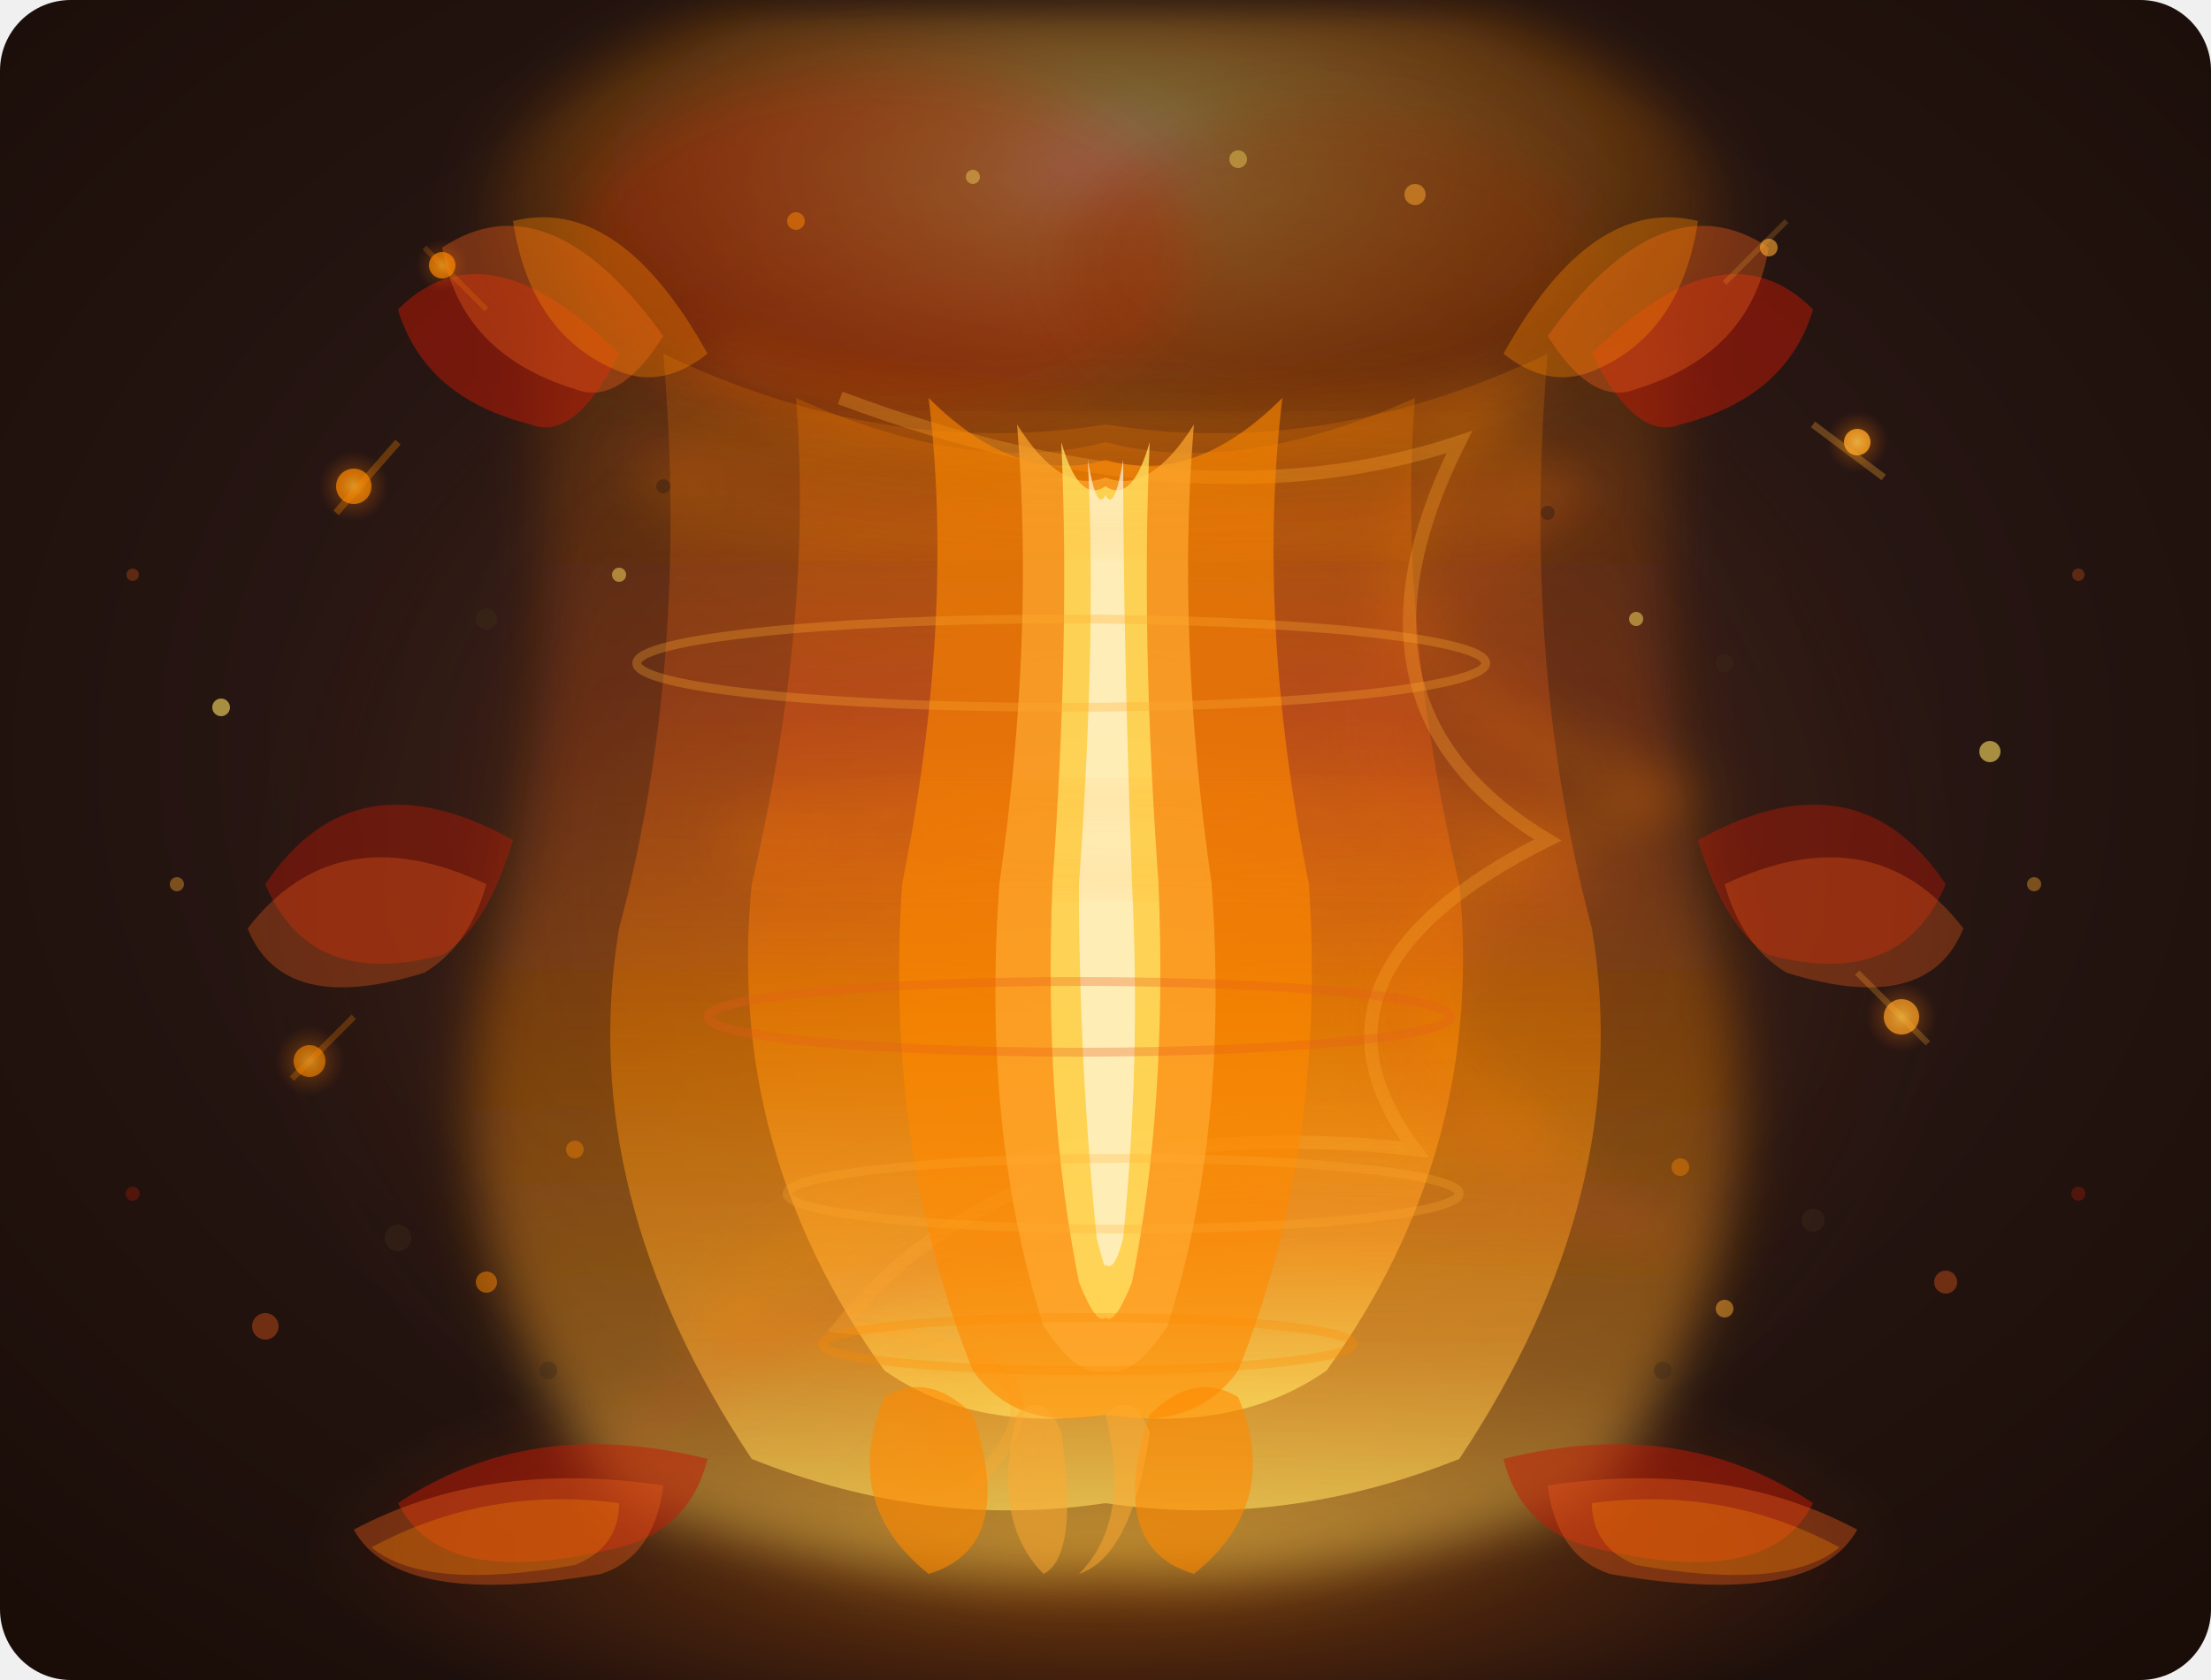
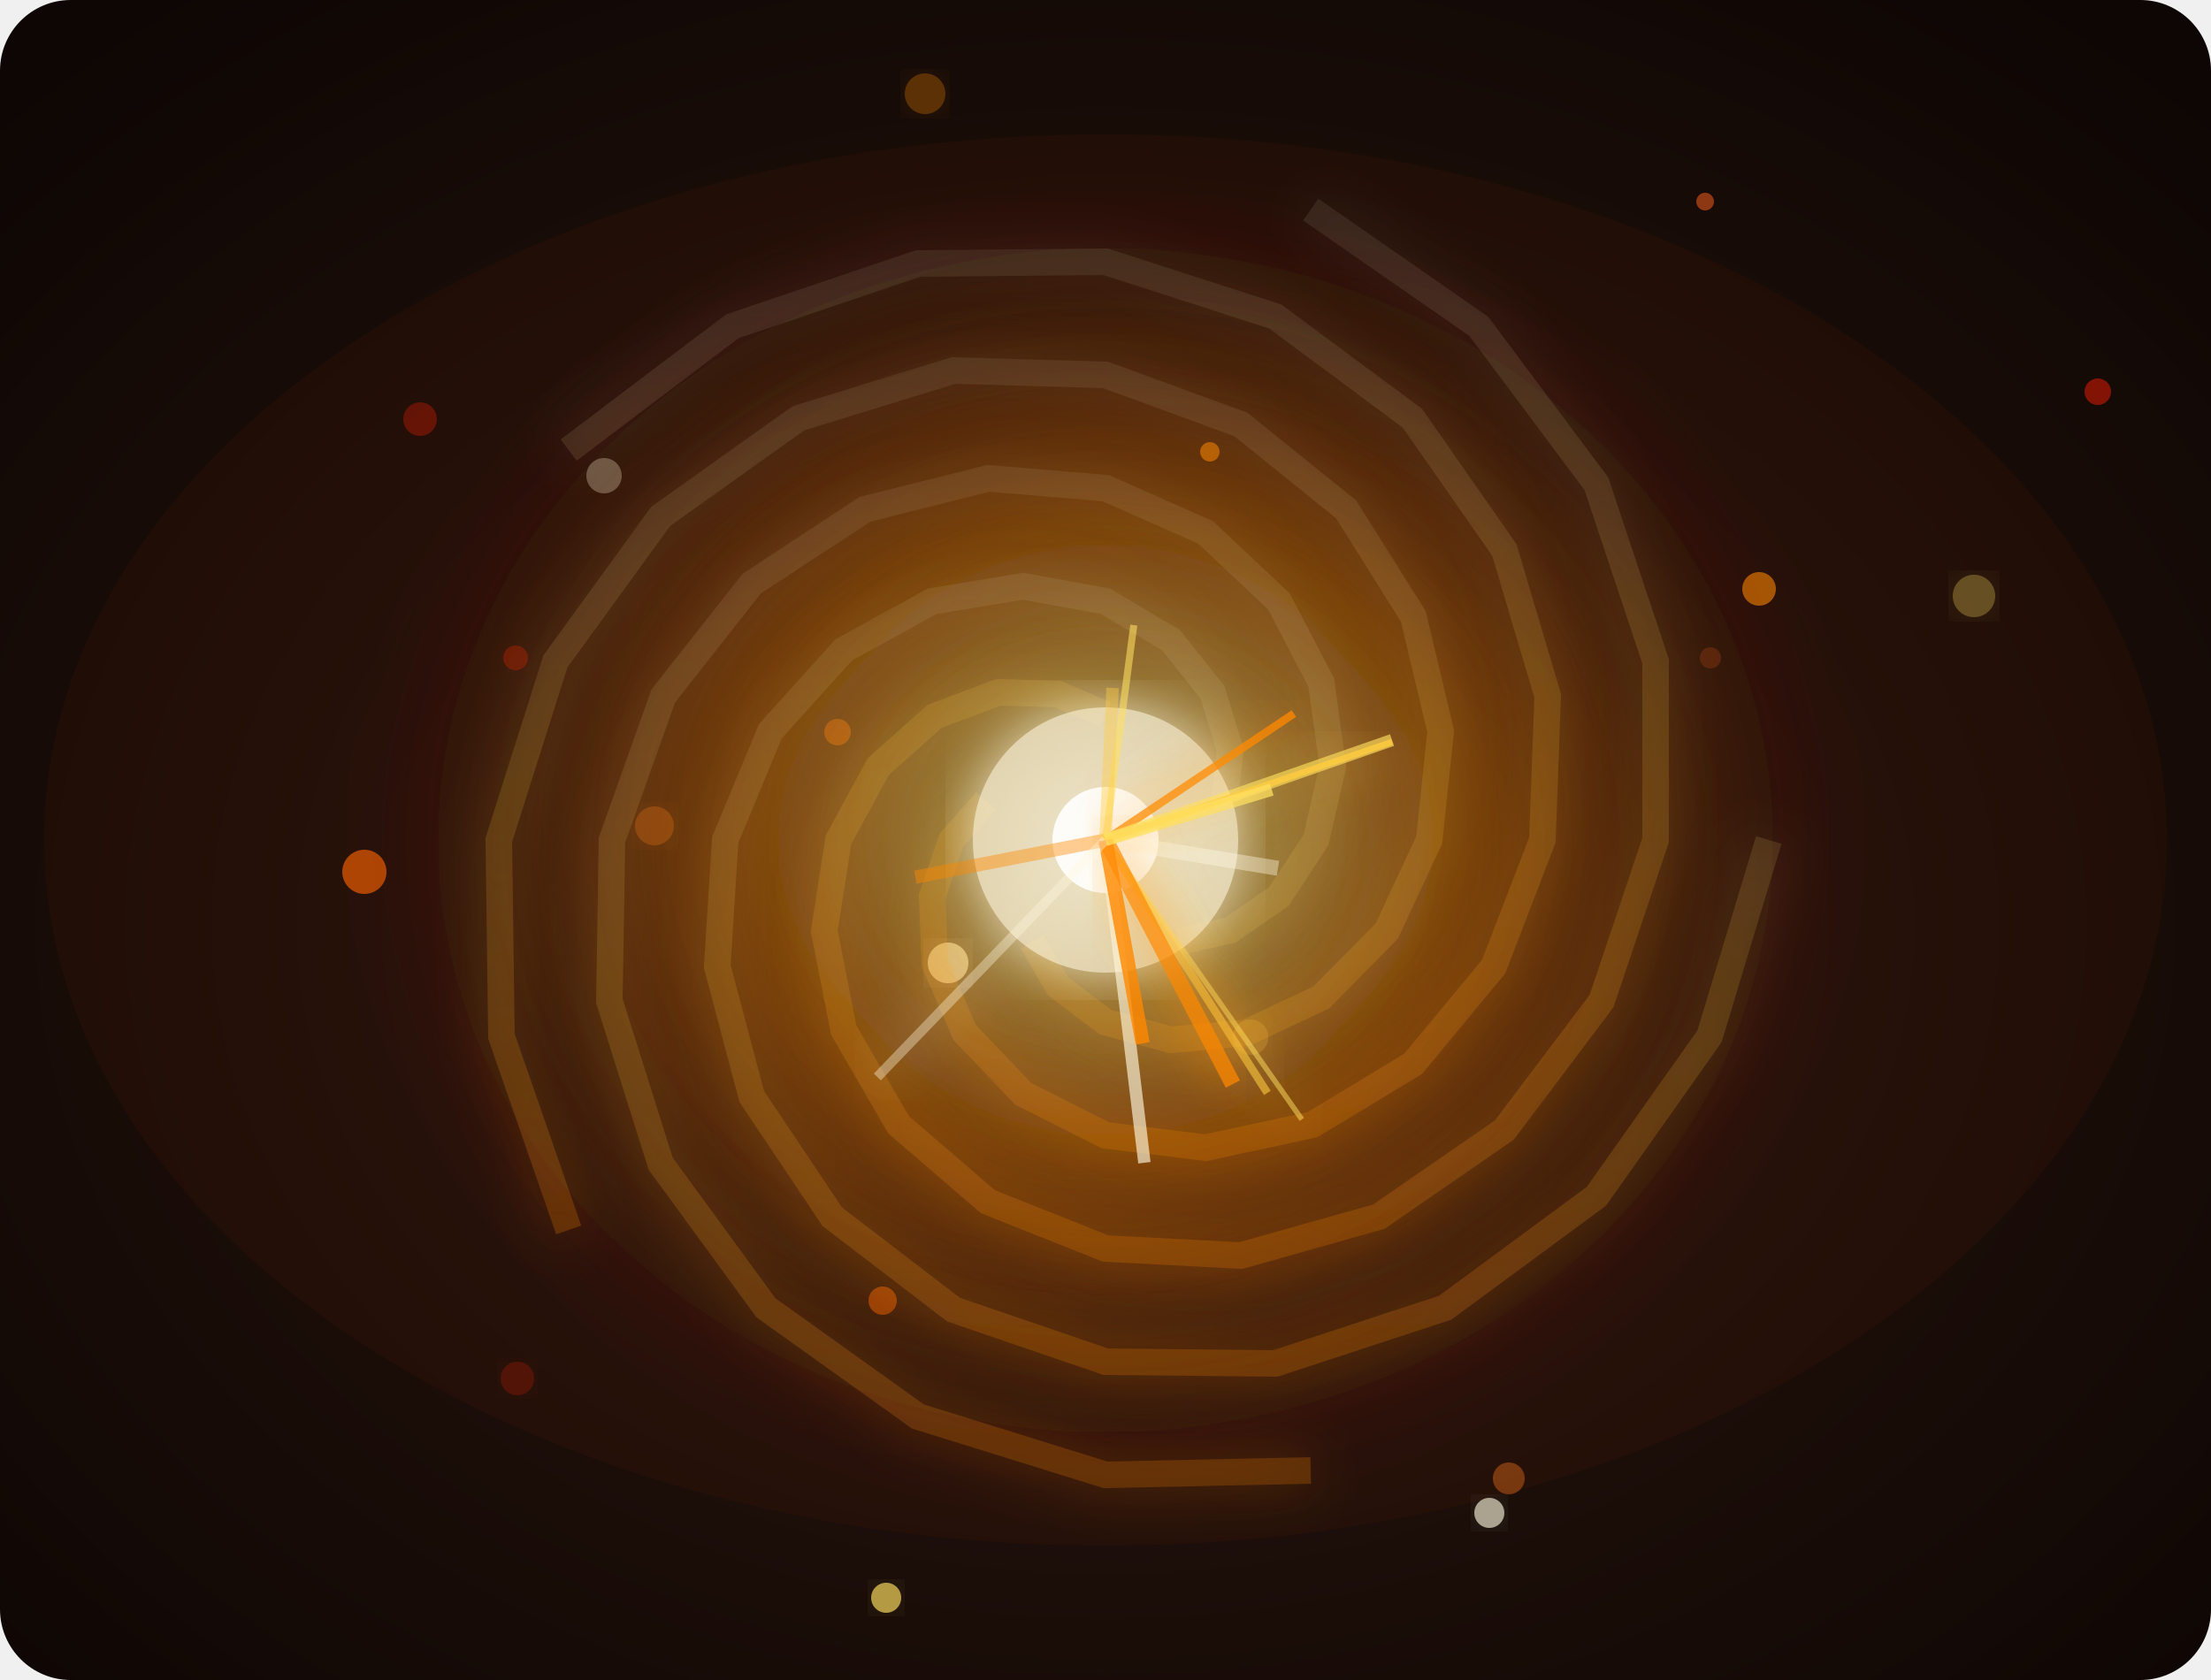
<svg xmlns="http://www.w3.org/2000/svg" width="250" height="190" viewBox="0 0 250 190">
  <defs>
-     <radialGradient id="bgIS" cx="50%" cy="45%" r="70%">
-       <stop offset="0%" stop-color="#3a1810" />
-       <stop offset="40%" stop-color="#2a1815" />
-       <stop offset="100%" stop-color="#1a0d08" />
+     <filter id="glow1">
+       <feGaussianBlur stdDeviation="3" result="blur" />
+       <feMerge>
+         <feMergeNode in="blur" />
+         <feMergeNode in="SourceGraphic" />
+       </feMerge>
+     </filter>
+     <filter id="soft2">
+       <feGaussianBlur stdDeviation="6" result="blur" />
+       <feMerge>
+         <feMergeNode in="blur" />
+         <feMergeNode in="SourceGraphic" />
+       </feMerge>
+     </filter>
+     <radialGradient id="bg3" cx="50%" cy="55%" r="70%">
+       <stop offset="0%" stop-color="#2a1815" />
+       <stop offset="60%" stop-color="#1a0d08" />
+       <stop offset="100%" stop-color="#0d0604" />
    </radialGradient>
-     <radialGradient id="emberGlowIS" cx="50%" cy="50%" r="50%">
-       <stop offset="0%" stop-color="#ffe060" stop-opacity="1" />
-       <stop offset="40%" stop-color="#ff8800" stop-opacity="0.6" />
-       <stop offset="100%" stop-color="#e6591a" stop-opacity="0" />
-     </radialGradient>
-     <linearGradient id="funnelIS" x1="0%" y1="0%" x2="0%" y2="100%">
-       <stop offset="0%" stop-color="#ff8800" stop-opacity="0.3" />
-       <stop offset="30%" stop-color="#e6591a" stop-opacity="0.5" />
-       <stop offset="60%" stop-color="#ff8800" stop-opacity="0.7" />
-       <stop offset="85%" stop-color="#ffaa30" stop-opacity="0.9" />
-       <stop offset="100%" stop-color="#ffe060" stop-opacity="1" />
-     </linearGradient>
-     <radialGradient id="flameGIS" cx="50%" cy="40%" r="60%">
-       <stop offset="0%" stop-color="#fff8e0" stop-opacity="0.9" />
-       <stop offset="20%" stop-color="#ffe060" stop-opacity="0.8" />
-       <stop offset="45%" stop-color="#ffaa30" stop-opacity="0.7" />
-       <stop offset="70%" stop-color="#ff8800" stop-opacity="0.5" />
-       <stop offset="100%" stop-color="#e6591a" stop-opacity="0" />
-     </radialGradient>
-     <radialGradient id="glowIS" cx="50%" cy="50%" r="50%">
-       <stop offset="0%" stop-color="#ff8800" stop-opacity="0.5" />
-       <stop offset="100%" stop-color="#e6591a" stop-opacity="0" />
-     </radialGradient>
-     <radialGradient id="bigGlowIS" cx="50%" cy="50%" r="50%">
-       <stop offset="0%" stop-color="#ffaa30" stop-opacity="0.3" />
+     <radialGradient id="rad4" cx="50%" cy="50%" r="50%">
+       <stop offset="0%" stop-color="#fff8e0" stop-opacity="0.5" />
+       <stop offset="20%" stop-color="#ffe060" stop-opacity="0.3" />
+       <stop offset="50%" stop-color="#ff8800" stop-opacity="0.2" />
      <stop offset="100%" stop-color="#8a2a05" stop-opacity="0" />
    </radialGradient>
-     <filter id="blurIS" x="-20%" y="-20%" width="140%" height="140%">
-       <feGaussianBlur stdDeviation="3" />
-     </filter>
-     <filter id="bigBlurIS" x="-30%" y="-30%" width="160%" height="160%">
-       <feGaussianBlur stdDeviation="8" />
-     </filter>
+     <linearGradient id="lin5" x1="0%" y1="100%" x2="0%" y2="0%">
+       <stop offset="0%" stop-color="#ff8800" stop-opacity="0.6" />
+       <stop offset="50%" stop-color="#ffcc40" stop-opacity="0.4" />
+       <stop offset="100%" stop-color="#fff8e0" stop-opacity="0.2" />
+     </linearGradient>
  </defs>
-   <rect width="250" height="190" fill="url(#bgIS)" rx="8" />
-   <ellipse cx="125" cy="100" rx="100" ry="85" fill="url(#bigGlowIS)" />
-   <ellipse cx="125" cy="175" rx="90" ry="25" fill="url(#glowIS)" opacity="0.8" />
-   <ellipse cx="125" cy="25" rx="70" ry="30" fill="url(#flameGIS)" opacity="0.5" filter="url(#blurIS)" />
-   <ellipse cx="100" cy="28" rx="35" ry="20" fill="#c41a05" opacity="0.3" filter="url(#blurIS)" />
-   <ellipse cx="150" cy="30" rx="30" ry="18" fill="#8a2a05" opacity="0.35" filter="url(#blurIS)" />
-   <path d="M 60 35 Q 65 80 55 110 Q 48 140 70 170 Q 100 180 125 178 Q 150 180 180 170 Q 202 140 195 110 Q 185 80 190 35 Q 160 50 125 45 Q 90 50 60 35 Z" fill="url(#funnelIS)" opacity="0.5" filter="url(#blurIS)" />
-   <path d="M 75 40 Q 78 75 70 105 Q 65 135 85 165 Q 105 173 125 170 Q 145 173 165 165 Q 185 135 180 105 Q 172 75 175 40 Q 150 52 125 48 Q 100 52 75 40 Z" fill="url(#funnelIS)" opacity="0.6" />
-   <path d="M 90 45 Q 92 70 85 100 Q 82 130 100 155 Q 110 162 125 160 Q 140 162 150 155 Q 168 130 165 100 Q 158 70 160 45 Q 140 54 125 50 Q 110 54 90 45 Z" fill="url(#funnelIS)" opacity="0.75" />
-   <path d="M 80 40 Q 120 55 170 45 Q 140 75 190 90 Q 140 105 175 130 Q 110 120 80 150 Q 130 155 100 170" fill="none" stroke="#ff8800" stroke-width="2" opacity="0.4" filter="url(#blurIS)" />
-   <path d="M 95 45 Q 135 60 165 50 Q 150 80 175 95 Q 145 110 160 130 Q 115 125 95 150 Q 125 153 110 168" fill="none" stroke="#ffaa30" stroke-width="1.5" opacity="0.3" />
-   <path d="M 70 50 Q 110 65 180 55 Q 130 85 180 100 Q 130 115 190 140 Q 100 130 70 165" fill="none" stroke="#e6591a" stroke-width="2.5" opacity="0.25" filter="url(#blurIS)" />
-   <path d="M 105 45 Q 108 70 102 100 Q 100 130 110 155 Q 115 162 125 160 Q 135 162 140 155 Q 150 130 148 100 Q 142 70 145 45 Q 135 55 125 52 Q 115 55 105 45 Z" fill="#ff8800" opacity="0.6" />
-   <path d="M 115 48 Q 117 72 113 100 Q 111 128 118 150 Q 122 156 125 155 Q 128 156 132 150 Q 139 128 137 100 Q 133 72 135 48 Q 130 56 125 54 Q 120 56 115 48 Z" fill="#ffaa30" opacity="0.7" />
-   <path d="M 120 50 Q 121 72 119 100 Q 118 125 122 145 Q 124 150 125 149 Q 126 150 128 145 Q 132 125 131 100 Q 129 72 130 50 Q 128 57 125 55 Q 122 57 120 50 Z" fill="#ffe060" opacity="0.8" />
-   <path d="M 123 52 Q 124 72 122 100 Q 122 120 124 140 Q 125 144 125 143 Q 126 144 127 140 Q 129 120 128 100 Q 127 72 127 52 Q 126 58 125 56 Q 124 58 123 52 Z" fill="#fff8e0" opacity="0.7" />
-   <ellipse cx="125" cy="55" rx="52" ry="6" fill="none" stroke="#ff8800" stroke-width="1.5" opacity="0.35" filter="url(#blurIS)" />
-   <ellipse cx="120" cy="75" rx="48" ry="5" fill="none" stroke="#ffaa30" stroke-width="1" opacity="0.3" />
-   <ellipse cx="128" cy="95" rx="45" ry="5" fill="none" stroke="#ff8800" stroke-width="1.5" opacity="0.35" filter="url(#blurIS)" />
-   <ellipse cx="122" cy="115" rx="42" ry="4" fill="none" stroke="#e6591a" stroke-width="1" opacity="0.3" />
-   <ellipse cx="127" cy="135" rx="38" ry="4" fill="none" stroke="#ffaa30" stroke-width="1" opacity="0.25" />
-   <ellipse cx="123" cy="152" rx="30" ry="3" fill="none" stroke="#ff8800" stroke-width="1" opacity="0.3" />
-   <path d="M 70 40 Q 55 25 45 35 Q 48 45 60 48 Q 65 50 70 40 Z" fill="#c41a05" opacity="0.5" />
-   <path d="M 75 38 Q 62 20 50 28 Q 52 40 65 44 Q 70 46 75 38 Z" fill="#e6591a" opacity="0.4" />
-   <path d="M 80 40 Q 70 22 58 25 Q 60 38 70 42 Q 75 44 80 40 Z" fill="#ff8800" opacity="0.35" />
-   <path d="M 180 40 Q 195 25 205 35 Q 202 45 190 48 Q 185 50 180 40 Z" fill="#c41a05" opacity="0.5" />
-   <path d="M 175 38 Q 188 20 200 28 Q 198 40 185 44 Q 180 46 175 38 Z" fill="#e6591a" opacity="0.4" />
-   <path d="M 170 40 Q 180 22 192 25 Q 190 38 180 42 Q 175 44 170 40 Z" fill="#ff8800" opacity="0.35" />
-   <path d="M 58 95 Q 40 85 30 100 Q 35 112 50 108 Q 55 105 58 95 Z" fill="#c41a05" opacity="0.4" />
-   <path d="M 55 100 Q 38 92 28 105 Q 32 115 48 110 Q 53 107 55 100 Z" fill="#e6591a" opacity="0.35" />
-   <path d="M 192 95 Q 210 85 220 100 Q 215 112 200 108 Q 195 105 192 95 Z" fill="#c41a05" opacity="0.4" />
-   <path d="M 195 100 Q 212 92 222 105 Q 218 115 202 110 Q 197 107 195 100 Z" fill="#e6591a" opacity="0.35" />
-   <path d="M 80 165 Q 60 160 45 170 Q 50 180 70 175 Q 78 173 80 165 Z" fill="#c41a05" opacity="0.5" />
-   <path d="M 75 168 Q 55 165 40 173 Q 45 182 68 178 Q 74 176 75 168 Z" fill="#e6591a" opacity="0.4" />
-   <path d="M 70 170 Q 55 168 42 175 Q 48 180 65 177 Q 70 175 70 170 Z" fill="#ff8800" opacity="0.3" />
-   <path d="M 170 165 Q 190 160 205 170 Q 200 180 180 175 Q 172 173 170 165 Z" fill="#c41a05" opacity="0.5" />
-   <path d="M 175 168 Q 195 165 210 173 Q 205 182 182 178 Q 176 176 175 168 Z" fill="#e6591a" opacity="0.4" />
-   <path d="M 180 170 Q 195 168 208 175 Q 202 180 185 177 Q 180 175 180 170 Z" fill="#ff8800" opacity="0.3" />
-   <path d="M 100 158 Q 95 170 105 178 Q 115 175 110 160 Q 105 155 100 158 Z" fill="#ff8800" opacity="0.6" />
-   <path d="M 140 158 Q 145 170 135 178 Q 125 175 130 160 Q 135 155 140 158 Z" fill="#ff8800" opacity="0.6" />
-   <path d="M 115 160 Q 112 172 118 178 Q 122 176 120 162 Q 118 157 115 160 Z" fill="#ffaa30" opacity="0.5" />
-   <path d="M 125 160 Q 128 172 122 178 Q 128 176 130 162 Q 128 157 125 160 Z" fill="#ffaa30" opacity="0.5" />
-   <circle cx="40" cy="55" r="2" fill="#ff8800" opacity="0.7" />
-   <circle cx="40" cy="55" r="4" fill="url(#emberGlowIS)" opacity="0.4" />
-   <circle cx="210" cy="50" r="1.5" fill="#ffaa30" opacity="0.8" />
-   <circle cx="210" cy="50" r="3.5" fill="url(#emberGlowIS)" opacity="0.4" />
-   <circle cx="35" cy="120" r="1.8" fill="#ff8800" opacity="0.6" />
-   <circle cx="35" cy="120" r="4" fill="url(#emberGlowIS)" opacity="0.35" />
-   <circle cx="215" cy="115" r="2" fill="#ffaa30" opacity="0.7" />
-   <circle cx="215" cy="115" r="4" fill="url(#emberGlowIS)" opacity="0.4" />
-   <circle cx="25" cy="80" r="1" fill="#ffe060" opacity="0.6" />
-   <circle cx="225" cy="85" r="1.2" fill="#ffe060" opacity="0.6" />
-   <circle cx="50" cy="30" r="1.5" fill="#ff8800" opacity="0.7" />
-   <circle cx="50" cy="30" r="3" fill="url(#emberGlowIS)" opacity="0.3" />
-   <circle cx="200" cy="28" r="1" fill="#ffaa30" opacity="0.6" />
-   <circle cx="55" cy="145" r="1.2" fill="#ff8800" opacity="0.5" />
-   <circle cx="195" cy="148" r="1" fill="#ffaa30" opacity="0.5" />
-   <circle cx="30" cy="150" r="1.5" fill="#e6591a" opacity="0.4" />
-   <circle cx="220" cy="145" r="1.3" fill="#e6591a" opacity="0.4" />
-   <circle cx="70" cy="65" r="0.8" fill="#ffe060" opacity="0.5" />
-   <circle cx="185" cy="70" r="0.8" fill="#ffe060" opacity="0.5" />
-   <circle cx="65" cy="130" r="1" fill="#ff8800" opacity="0.4" />
-   <circle cx="190" cy="132" r="1" fill="#ff8800" opacity="0.4" />
-   <circle cx="20" cy="100" r="0.8" fill="#ffaa30" opacity="0.4" />
-   <circle cx="230" cy="100" r="0.8" fill="#ffaa30" opacity="0.4" />
-   <circle cx="90" cy="25" r="1" fill="#ff8800" opacity="0.5" />
-   <circle cx="160" cy="22" r="1.2" fill="#ffaa30" opacity="0.5" />
-   <circle cx="110" cy="20" r="0.8" fill="#ffe060" opacity="0.4" />
-   <circle cx="140" cy="18" r="1" fill="#ffe060" opacity="0.4" />
-   <circle cx="15" cy="65" r="0.7" fill="#e6591a" opacity="0.3" />
-   <circle cx="235" cy="65" r="0.7" fill="#e6591a" opacity="0.3" />
-   <circle cx="15" cy="135" r="0.8" fill="#c41a05" opacity="0.3" />
-   <circle cx="235" cy="135" r="0.8" fill="#c41a05" opacity="0.3" />
-   <line x1="45" y1="50" x2="38" y2="58" stroke="#ff8800" stroke-width="0.8" opacity="0.3" />
-   <line x1="205" y1="48" x2="213" y2="54" stroke="#ffaa30" stroke-width="0.8" opacity="0.3" />
-   <line x1="40" y1="115" x2="33" y2="122" stroke="#ff8800" stroke-width="0.7" opacity="0.25" />
-   <line x1="210" y1="110" x2="218" y2="118" stroke="#ffaa30" stroke-width="0.7" opacity="0.25" />
-   <line x1="55" y1="35" x2="48" y2="28" stroke="#ff8800" stroke-width="0.6" opacity="0.2" />
-   <line x1="195" y1="32" x2="202" y2="25" stroke="#ffaa30" stroke-width="0.6" opacity="0.2" />
-   <circle cx="55" cy="70" r="1.2" fill="#3a2818" opacity="0.6" />
-   <circle cx="195" cy="75" r="1" fill="#3a2818" opacity="0.5" />
-   <circle cx="45" cy="140" r="1.5" fill="#3a2818" opacity="0.5" />
-   <circle cx="205" cy="138" r="1.3" fill="#3a2818" opacity="0.5" />
-   <circle cx="75" cy="55" r="0.8" fill="#2a1815" opacity="0.4" />
-   <circle cx="175" cy="58" r="0.8" fill="#2a1815" opacity="0.4" />
-   <circle cx="62" cy="155" r="1" fill="#3a2818" opacity="0.4" />
-   <circle cx="188" cy="155" r="1" fill="#3a2818" opacity="0.4" />
+   <rect width="250" height="190" fill="url(#bg3)" rx="8" />
+   <ellipse cx="125.0" cy="95.0" rx="120.0" ry="79.8" fill="#8a2a05" opacity="0.08" />
+   <circle cx="141.4" cy="117.3" r="2.0" fill="#ffcc40" opacity="0.23" filter="url(#glow1)" />
+   <circle cx="58.3" cy="74.4" r="1.4" fill="#c41a05" opacity="0.39" filter="url(#glow1)" />
+   <circle cx="99.8" cy="147.1" r="1.6" fill="#ff6600" opacity="0.48" />
+   <circle cx="41.2" cy="98.6" r="2.5" fill="#ff6600" opacity="0.63" />
+   <circle cx="192.8" cy="22.8" r="1.0" fill="#e6591a" opacity="0.58" filter="url(#glow1)" />
+   <circle cx="168.4" cy="171.1" r="1.7" fill="#fff8e0" opacity="0.63" filter="url(#glow1)" />
+   <circle cx="193.4" cy="74.4" r="1.2" fill="#e6591a" opacity="0.21" />
+   <circle cx="94.7" cy="82.8" r="1.5" fill="#ff6600" opacity="0.38" />
+   <circle cx="107.2" cy="108.9" r="2.3" fill="#fff8e0" opacity="0.66" filter="url(#glow1)" />
+   <circle cx="68.3" cy="53.8" r="2.0" fill="#fff8e0" opacity="0.30" />
+   <circle cx="223.2" cy="67.4" r="2.4" fill="#ffe060" opacity="0.31" filter="url(#glow1)" />
+   <circle cx="198.9" cy="66.6" r="1.9" fill="#ff8800" opacity="0.59" />
+   <circle cx="100.2" cy="180.7" r="1.7" fill="#ffe060" opacity="0.67" filter="url(#glow1)" />
+   <circle cx="58.5" cy="155.9" r="1.9" fill="#c41a05" opacity="0.28" filter="url(#glow1)" />
+   <circle cx="104.6" cy="10.6" r="2.3" fill="#ff8800" opacity="0.30" filter="url(#glow1)" />
+   <circle cx="74.0" cy="93.4" r="2.2" fill="#ff7a1a" opacity="0.30" filter="url(#glow1)" />
+   <circle cx="170.6" cy="167.2" r="1.8" fill="#ff7a1a" opacity="0.38" />
+   <circle cx="237.2" cy="44.3" r="1.5" fill="#c41a05" opacity="0.63" />
+   <circle cx="47.5" cy="47.4" r="1.9" fill="#c41a05" opacity="0.41" />
+   <circle cx="136.8" cy="51.1" r="1.1" fill="#ff8800" opacity="0.56" filter="url(#glow1)" />
+   <ellipse cx="125" cy="95" rx="85" ry="75" fill="url(#rad4)" filter="url(#soft2)" />
+   <path d="M 200.0 95.0 L 193.3 117.2 L 180.5 135.3 L 163.4 147.9 L 144.2 154.2 L 125.0 154.0 L 107.8 148.1 L 94.1 137.6 L 85.0 124.0 L 81.1 109.3 L 82.0 95.0 L 87.1 82.7 L 95.4 73.5 L 105.4 68.0 L 115.7 66.3 L 125.0 68.0 L 132.4 72.4 L 137.1 78.3 L 139.1 84.8 L 138.5 90.6" fill="none" stroke="url(#lin5)" stroke-width="3" opacity="0.4" filter="url(#glow1)" />
+   <path d="M 148.2 166.3 L 125.0 166.8 L 103.8 160.2 L 86.6 147.9 L 74.7 131.6 L 68.9 113.2 L 69.2 95.0 L 75.0 78.7 L 85.0 66.0 L 97.8 57.6 L 111.7 54.1 L 125.0 55.2 L 136.3 60.2 L 144.6 68.0 L 149.4 77.2 L 150.7 86.7 L 148.8 95.0 L 144.6 101.4 L 139.1 105.2 L 133.3 106.5" fill="none" stroke="url(#lin5)" stroke-width="3" opacity="0.4" filter="url(#glow1)" />
+   <path d="M 64.3 139.1 L 56.7 117.2 L 56.4 95.0 L 62.8 74.8 L 74.7 58.4 L 90.3 47.3 L 107.8 41.9 L 125.0 42.4 L 140.3 48.0 L 152.2 57.6 L 159.8 69.7 L 162.9 82.7 L 161.6 95.0 L 156.8 105.3 L 149.4 112.8 L 140.9 116.8 L 132.4 117.6 L 125.0 115.6 L 119.6 111.5 L 116.7 106.5" fill="none" stroke="url(#lin5)" stroke-width="3" opacity="0.4" filter="url(#glow1)" />
+   <path d="M 64.3 50.9 L 82.8 36.9 L 103.8 29.8 L 125.0 29.6 L 144.2 35.8 L 159.7 47.3 L 170.1 62.2 L 175.0 78.7 L 174.4 95.0 L 168.9 109.3 L 159.8 120.3 L 148.4 127.2 L 136.3 129.8 L 125.0 128.4 L 115.7 123.7 L 109.1 116.8 L 105.7 109.0 L 105.4 101.4 L 107.6 95.0 L 111.5 90.6" fill="none" stroke="url(#lin5)" stroke-width="3" opacity="0.4" filter="url(#glow1)" />
+   <path d="M 148.2 23.7 L 167.2 36.9 L 180.5 54.7 L 187.2 74.8 L 187.2 95.0 L 181.1 113.2 L 170.1 127.8 L 155.9 137.6 L 140.3 142.0 L 125.0 141.2 L 111.7 135.9 L 101.6 127.2 L 95.4 116.5 L 93.2 105.3 L 94.8 95.0 L 99.3 86.7 L 105.7 81.0 L 112.9 78.3 L 119.6 78.5 L 125.0 80.8" fill="none" stroke="url(#lin5)" stroke-width="3" opacity="0.4" filter="url(#glow1)" />
+   <circle cx="125" cy="95" r="15" fill="#fff8e0" opacity="0.7" filter="url(#glow1)" />
+   <circle cx="125" cy="95" r="6" fill="#ffffff" opacity="0.9" />
+   <line x1="156.7" y1="15.3" x2="156.7" y2="47.4" stroke="#ff8800" stroke-width="1.5" opacity="0.4" filter="url(#glow1)" />
+   <line x1="185.2" y1="43.0" x2="185.2" y2="67.0" stroke="#ffe060" stroke-width="1.5" opacity="0.4" filter="url(#glow1)" />
+   <line x1="34.4" y1="11.3" x2="34.4" y2="29.4" stroke="#ff8800" stroke-width="1.5" opacity="0.4" filter="url(#glow1)" />
+   <line x1="73.9" y1="42.0" x2="73.9" y2="64.4" stroke="#e6591a" stroke-width="1.5" opacity="0.4" filter="url(#glow1)" />
+   <line x1="134.4" y1="50.4" x2="134.4" y2="83.0" stroke="#ff8800" stroke-width="1.5" opacity="0.4" filter="url(#glow1)" />
+   <line x1="138.2" y1="51.1" x2="138.2" y2="66.3" stroke="#ffe060" stroke-width="1.5" opacity="0.4" filter="url(#glow1)" />
+   <line x1="21.7" y1="3.5" x2="21.7" y2="28.4" stroke="#e6591a" stroke-width="1.5" opacity="0.4" filter="url(#glow1)" />
+   <line x1="45.6" y1="10.5" x2="45.6" y2="35.6" stroke="#ffe060" stroke-width="1.5" opacity="0.4" filter="url(#glow1)" />
+   <line x1="140.7" y1="43.5" x2="140.7" y2="64.1" stroke="#ffe060" stroke-width="1.5" opacity="0.4" filter="url(#glow1)" />
+   <line x1="154.4" y1="20.0" x2="154.4" y2="52.3" stroke="#ff8800" stroke-width="1.5" opacity="0.4" filter="url(#glow1)" />
+   <line x1="134.1" y1="32.9" x2="134.1" y2="53.5" stroke="#ff8800" stroke-width="1.5" opacity="0.4" filter="url(#glow1)" />
+   <line x1="42.9" y1="15.0" x2="42.9" y2="32.1" stroke="#e6591a" stroke-width="1.5" opacity="0.4" filter="url(#glow1)" />
+   <line x1="27.9" y1="55.9" x2="27.9" y2="84.0" stroke="#ffe060" stroke-width="1.5" opacity="0.4" filter="url(#glow1)" />
+   <line x1="25.8" y1="51.2" x2="25.8" y2="70.5" stroke="#e6591a" stroke-width="1.5" opacity="0.4" filter="url(#glow1)" />
+   <line x1="57.1" y1="11.8" x2="57.1" y2="37.7" stroke="#ffe060" stroke-width="1.5" opacity="0.4" filter="url(#glow1)" />
+   <line x1="125.0" y1="95.0" x2="143.3" y2="123.6" stroke="#ffcc40" stroke-width="0.9" opacity="0.59" filter="url(#glow1)" />
+   <line x1="125.0" y1="95.0" x2="146.3" y2="80.7" stroke="#ff8800" stroke-width="0.9" opacity="0.77" filter="url(#glow1)" />
+   <line x1="125.0" y1="95.0" x2="103.5" y2="99.2" stroke="#ff8800" stroke-width="1.5" opacity="0.43" />
+   <line x1="125.0" y1="95.0" x2="147.2" y2="126.6" stroke="#ffe060" stroke-width="0.6" opacity="0.52" filter="url(#glow1)" />
+   <line x1="125.0" y1="95.0" x2="129.4" y2="131.5" stroke="#fff8e0" stroke-width="1.4" opacity="0.64" />
+   <line x1="125.0" y1="95.0" x2="144.5" y2="98.2" stroke="#fff8e0" stroke-width="1.7" opacity="0.40" />
+   <line x1="125.0" y1="95.0" x2="128.2" y2="70.7" stroke="#ffe060" stroke-width="0.8" opacity="0.58" />
+   <line x1="125.0" y1="95.0" x2="125.8" y2="77.8" stroke="#ffcc40" stroke-width="1.4" opacity="0.41" />
+   <line x1="125.0" y1="95.0" x2="139.4" y2="122.6" stroke="#ff8800" stroke-width="1.8" opacity="0.74" filter="url(#glow1)" />
+   <line x1="125.0" y1="95.0" x2="157.4" y2="83.7" stroke="#ffe060" stroke-width="1.4" opacity="0.65" />
+   <line x1="125.0" y1="95.0" x2="157.4" y2="83.9" stroke="#ffcc40" stroke-width="0.7" opacity="0.82" filter="url(#glow1)" />
+   <line x1="125.0" y1="95.0" x2="129.2" y2="118.0" stroke="#ff8800" stroke-width="1.6" opacity="0.80" />
+   <line x1="125.0" y1="95.0" x2="99.2" y2="121.8" stroke="#fff8e0" stroke-width="1.1" opacity="0.41" filter="url(#glow1)" />
+   <line x1="125.0" y1="95.0" x2="143.8" y2="89.3" stroke="#ffe060" stroke-width="1.4" opacity="0.74" />
</svg>
